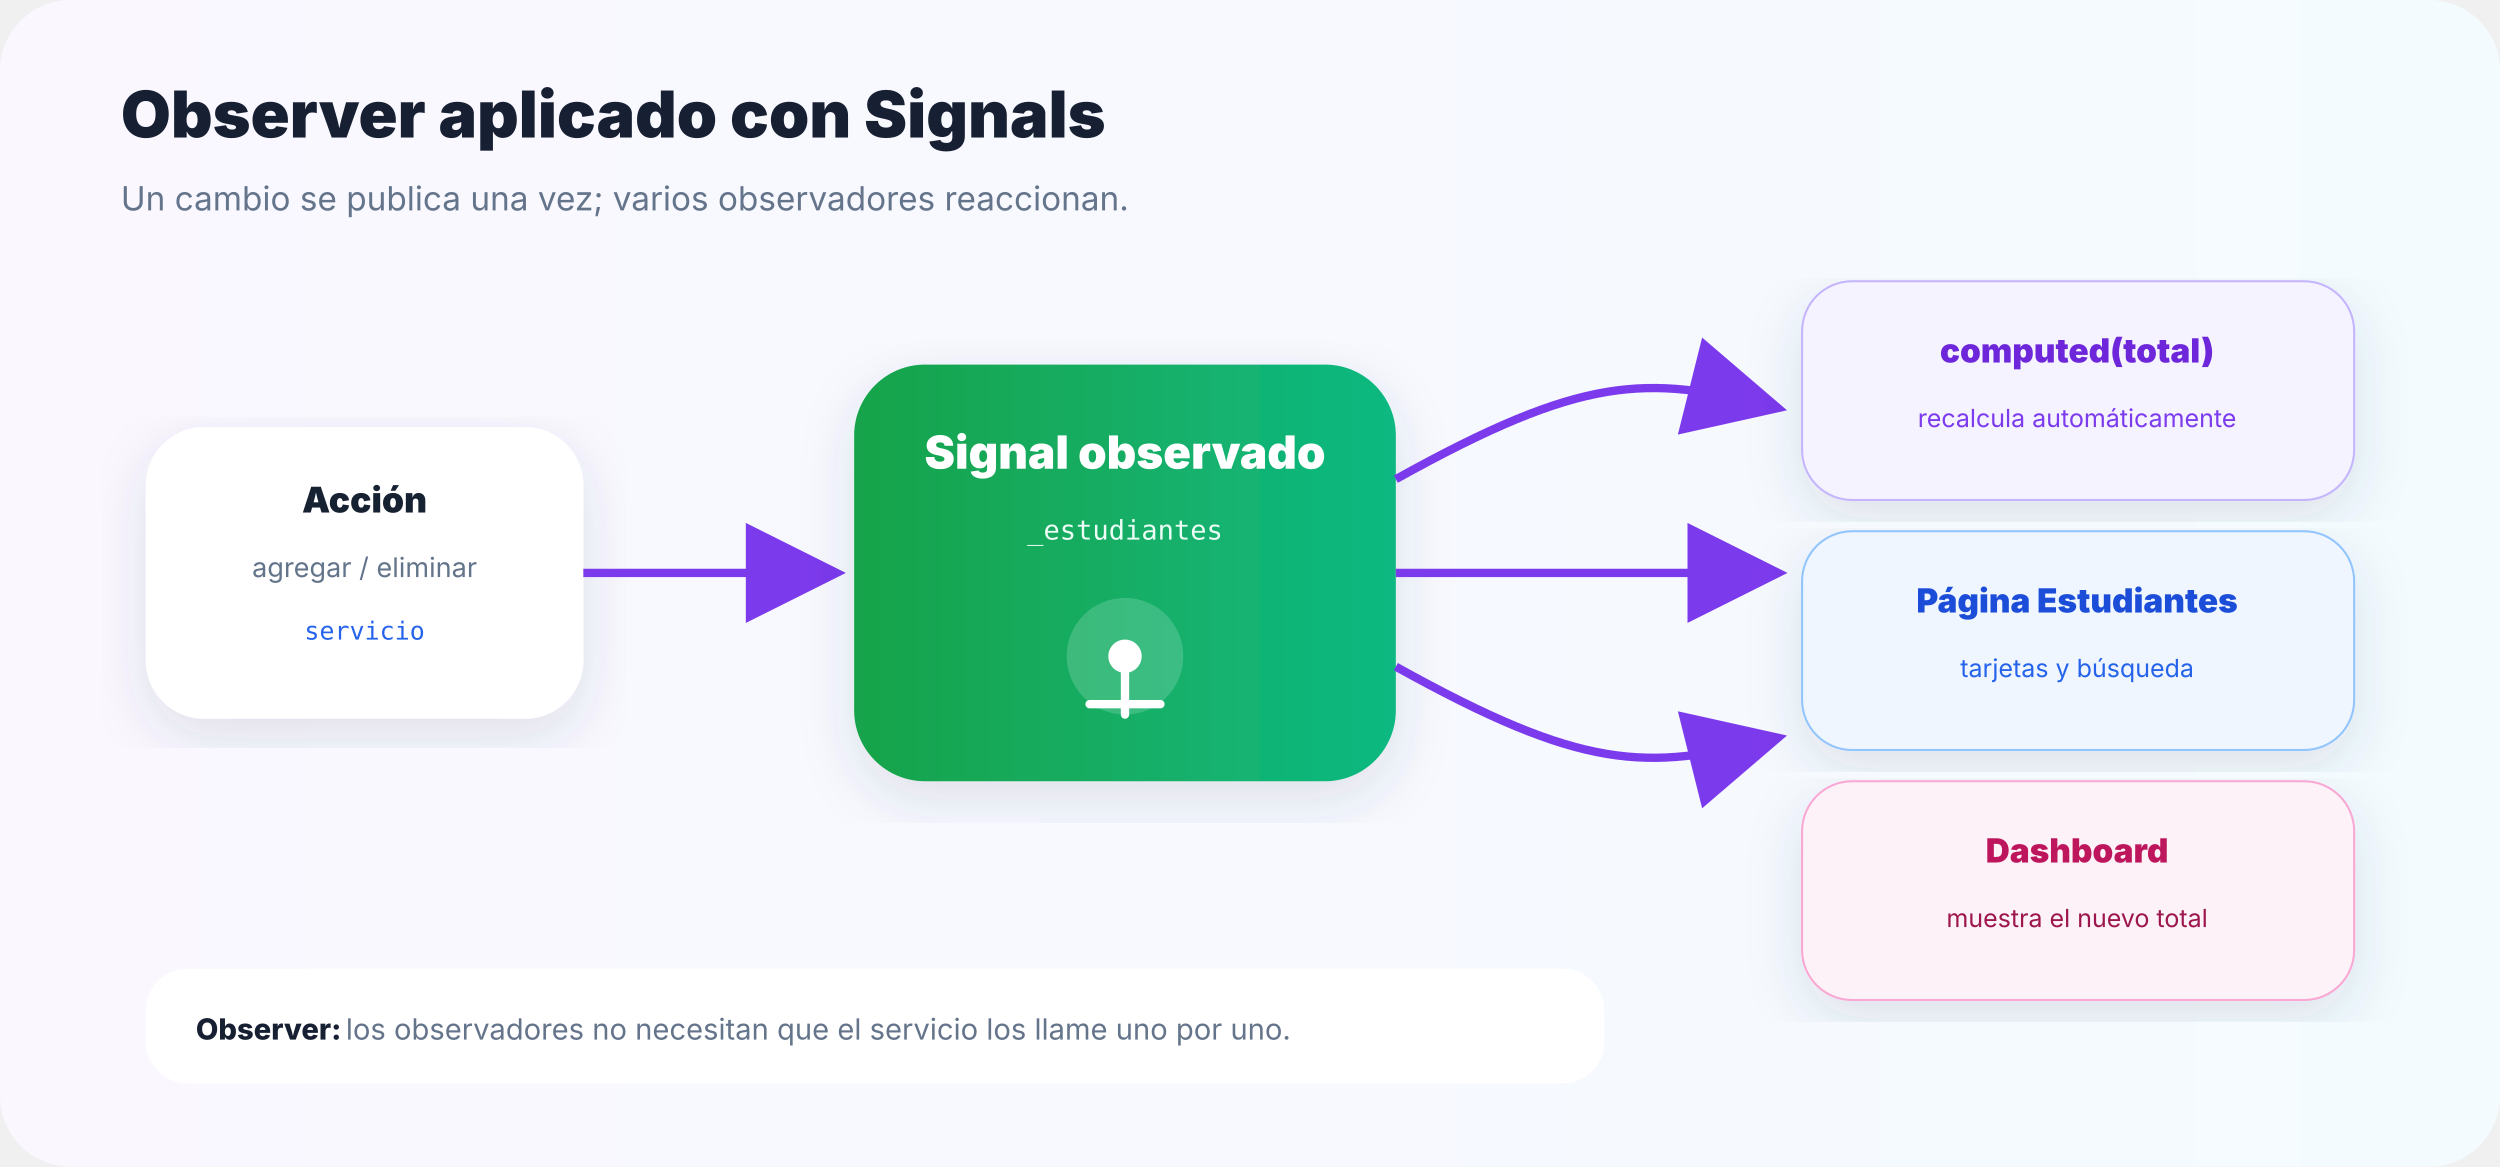
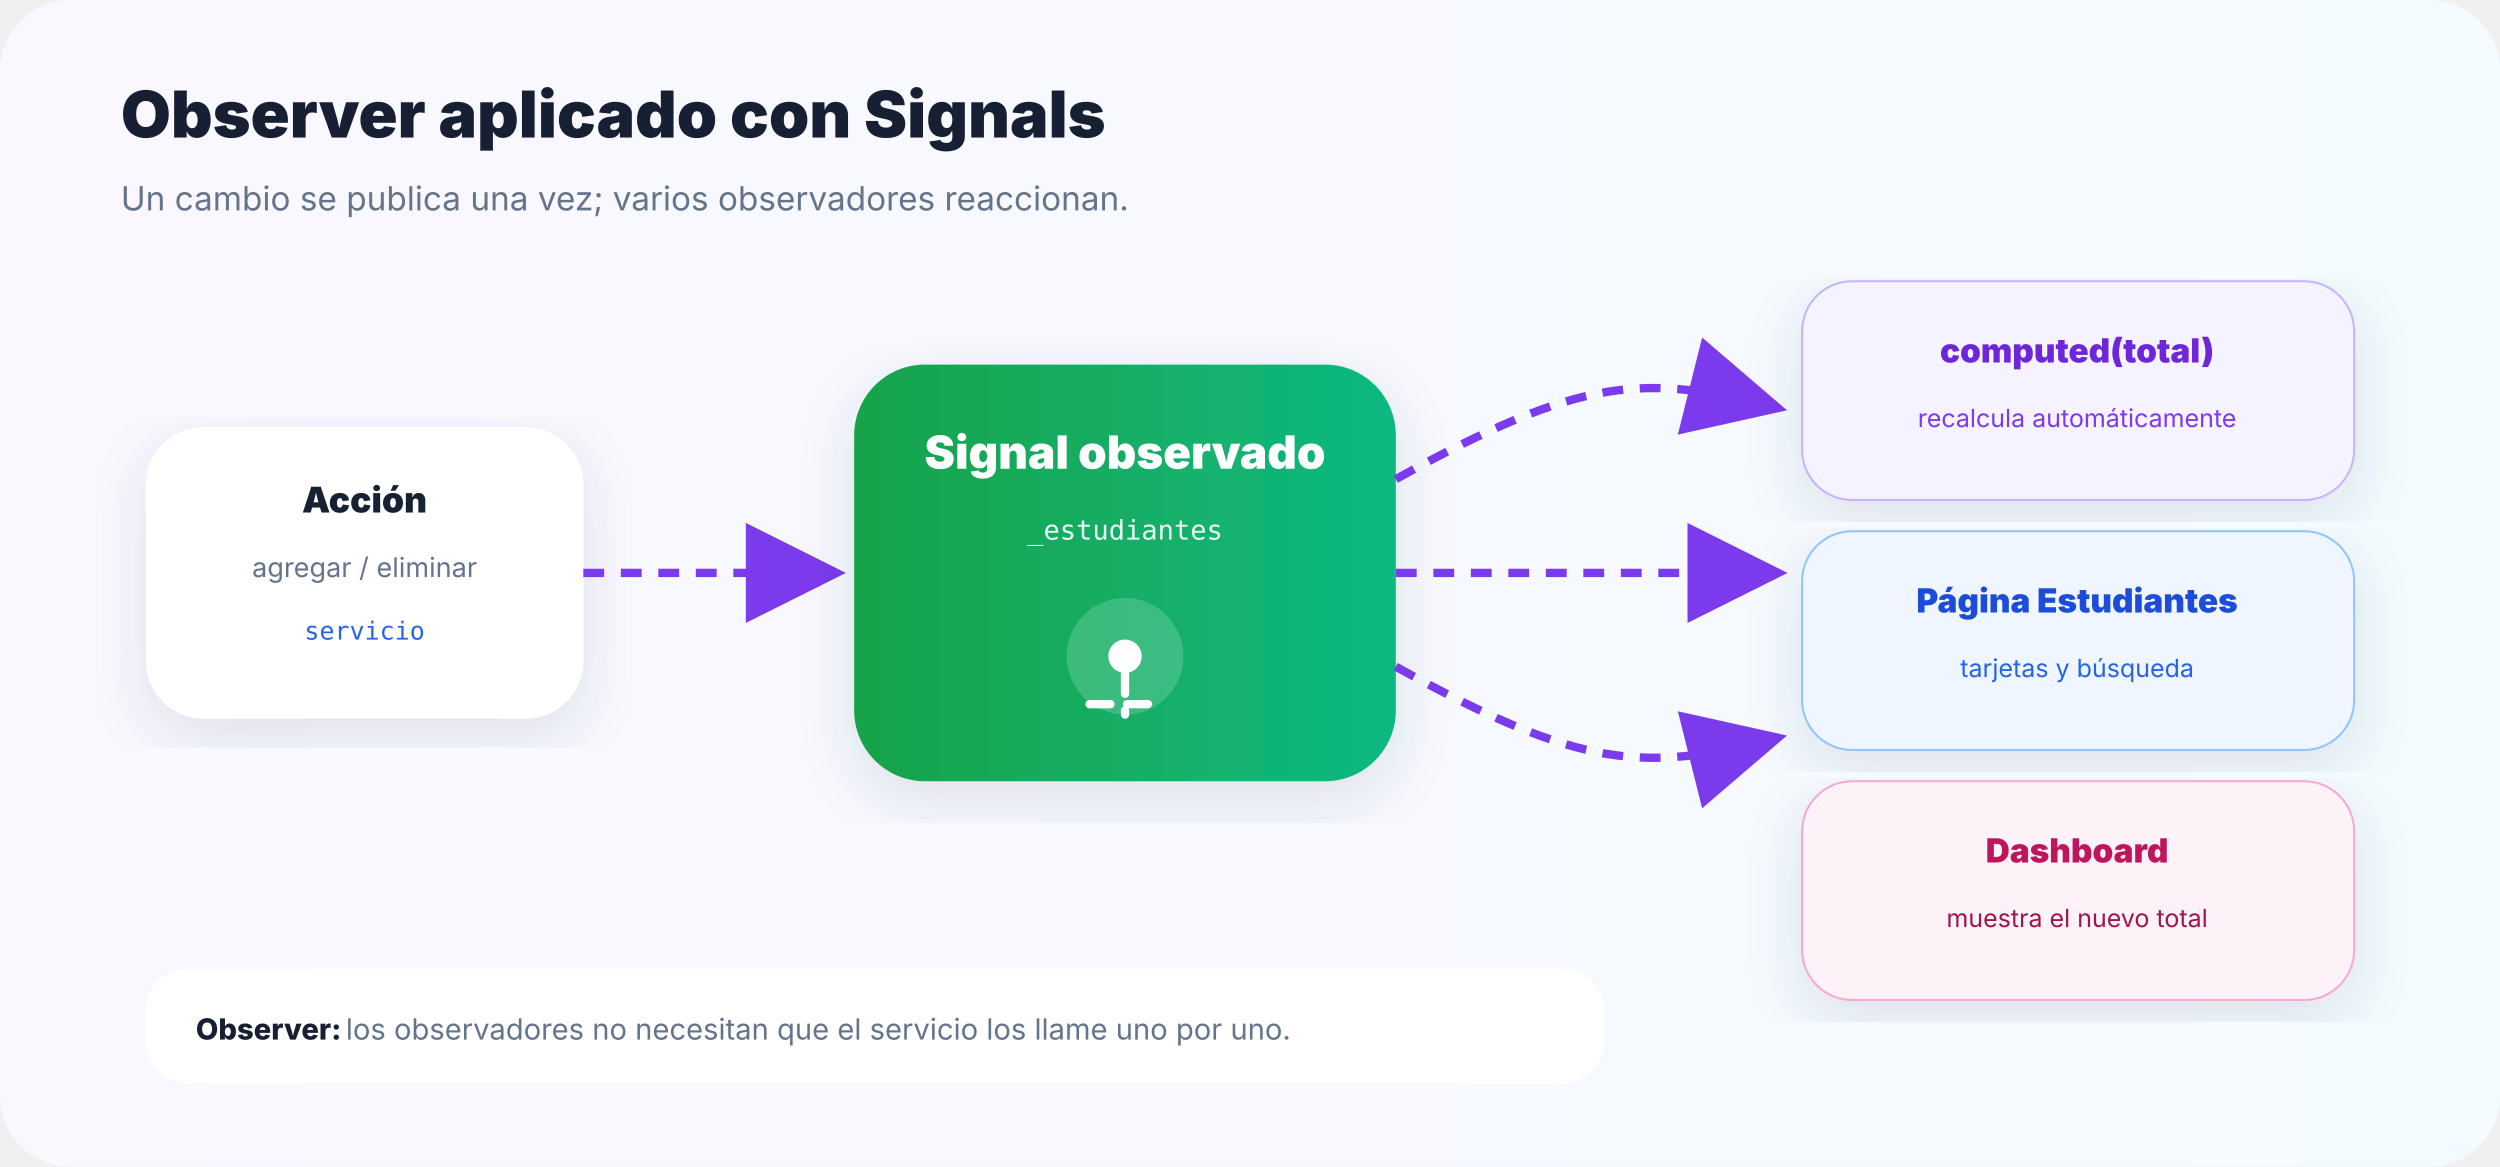
<svg xmlns="http://www.w3.org/2000/svg" viewBox="0 0 1200 560" role="img" aria-labelledby="t d">
  <defs>
    <linearGradient id="bg" x1="0" x2="1">
      <stop stop-color="#faf7ff" />
      <stop offset="1" stop-color="#f4fbff" />
    </linearGradient>
    <linearGradient id="signal" x1="0" x2="1">
      <stop stop-color="#16a34a" />
      <stop offset="1" stop-color="#10b981" />
    </linearGradient>
    <filter id="s">
      <feDropShadow dx="0" dy="9" stdDeviation="13" flood-color="#334155" flood-opacity=".13" />
    </filter>
    <marker id="a" markerWidth="12" markerHeight="12" refX="10" refY="6" orient="auto">
-       <path d="M0 0L12 6L0 12Z" fill="#7c3aed" />
+       <path class="flow" d="M0 0L12 6L0 12Z" fill="#7c3aed" />
    </marker>
+     <style>
+   .flow{stroke-dasharray:10 8;animation:dash 2.1s linear infinite}
+   @keyframes dash{to{stroke-dashoffset:-36}}
+  </style>
  </defs>
  <rect width="1200" height="560" rx="34" fill="url(#bg)" />
  <text x="58" y="66" font-family="Inter,Arial" font-size="31" font-weight="900" fill="#172033">Observer aplicado con Signals</text>
  <text x="58" y="101" font-family="Inter,Arial" font-size="16" fill="#64748b">Un cambio se publica una vez; varios observadores reaccionan.</text>
  <g filter="url(#s)">
    <rect x="70" y="205" width="210" height="140" rx="28" fill="#fff" />
    <text x="175" y="246" text-anchor="middle" font-family="Inter,Arial" font-size="17" font-weight="900" fill="#172033">Acción</text>
    <text x="175" y="277" text-anchor="middle" font-family="Inter,Arial" font-size="13" fill="#64748b">agregar / eliminar</text>
    <text x="175" y="307" text-anchor="middle" font-family="monospace" font-size="12" fill="#2563eb">servicio</text>
  </g>
-   <path d="M280 275 H398" stroke="#7c3aed" stroke-width="4" marker-end="url(#a)" />
+   <path class="flow" d="M280 275 H398" stroke="#7c3aed" stroke-width="4" marker-end="url(#a)" />
  <g filter="url(#s)">
    <rect x="410" y="175" width="260" height="200" rx="34" fill="url(#signal)" />
    <text x="540" y="225" text-anchor="middle" font-family="Inter,Arial" font-size="22" font-weight="900" fill="#fff">Signal observado</text>
    <text x="540" y="259" text-anchor="middle" font-family="monospace" font-size="13" fill="#ecfdf5">_estudiantes</text>
    <circle cx="540" cy="315" r="28" fill="#fff" opacity=".17" />
    <circle cx="540" cy="315" r="8" fill="#fff" />
-     <path d="M540 323v20M523 338h34" stroke="#fff" stroke-width="4" stroke-linecap="round" />
+     <path class="flow" d="M540 323v20M523 338h34" stroke="#fff" stroke-width="4" stroke-linecap="round" />
  </g>
-   <path d="M670 230 C760 180 790 180 850 195" stroke="#7c3aed" stroke-width="4" fill="none" marker-end="url(#a)" />
-   <path d="M670 275 H850" stroke="#7c3aed" stroke-width="4" marker-end="url(#a)" />
-   <path d="M670 320 C760 370 790 370 850 355" stroke="#7c3aed" stroke-width="4" fill="none" marker-end="url(#a)" />
+   <path class="flow" d="M670 230 C760 180 790 180 850 195" stroke="#7c3aed" stroke-width="4" fill="none" marker-end="url(#a)" />
+   <path class="flow" d="M670 275 H850" stroke="#7c3aed" stroke-width="4" marker-end="url(#a)" />
+   <path class="flow" d="M670 320 C760 370 790 370 850 355" stroke="#7c3aed" stroke-width="4" fill="none" marker-end="url(#a)" />
  <g filter="url(#s)">
    <rect x="865" y="135" width="265" height="105" rx="24" fill="#f5f3ff" stroke="#c4b5fd" />
    <text x="997" y="174" text-anchor="middle" font-family="Inter,Arial" font-size="16" font-weight="900" fill="#6d28d9">computed(total)</text>
    <text x="997" y="205" text-anchor="middle" font-family="Inter,Arial" font-size="12" fill="#7c3aed">recalcula automáticamente</text>
  </g>
  <g filter="url(#s)">
    <rect x="865" y="255" width="265" height="105" rx="24" fill="#eff6ff" stroke="#93c5fd" />
    <text x="997" y="294" text-anchor="middle" font-family="Inter,Arial" font-size="16" font-weight="900" fill="#1d4ed8">Página Estudiantes</text>
    <text x="997" y="325" text-anchor="middle" font-family="Inter,Arial" font-size="12" fill="#2563eb">tarjetas y búsqueda</text>
  </g>
  <g filter="url(#s)">
    <rect x="865" y="375" width="265" height="105" rx="24" fill="#fdf2f8" stroke="#f9a8d4" />
    <text x="997" y="414" text-anchor="middle" font-family="Inter,Arial" font-size="16" font-weight="900" fill="#be185d">Dashboard</text>
    <text x="997" y="445" text-anchor="middle" font-family="Inter,Arial" font-size="12" fill="#9d174d">muestra el nuevo total</text>
  </g>
  <rect x="70" y="465" width="700" height="55" rx="20" fill="#fff" />
  <text x="94" y="499" font-family="Inter,Arial" font-size="14" font-weight="800" fill="#172033">Observer:</text>
  <text x="166" y="499" font-family="Inter,Arial" font-size="14" fill="#64748b">los observadores no necesitan que el servicio los llame uno por uno.</text>
</svg>
